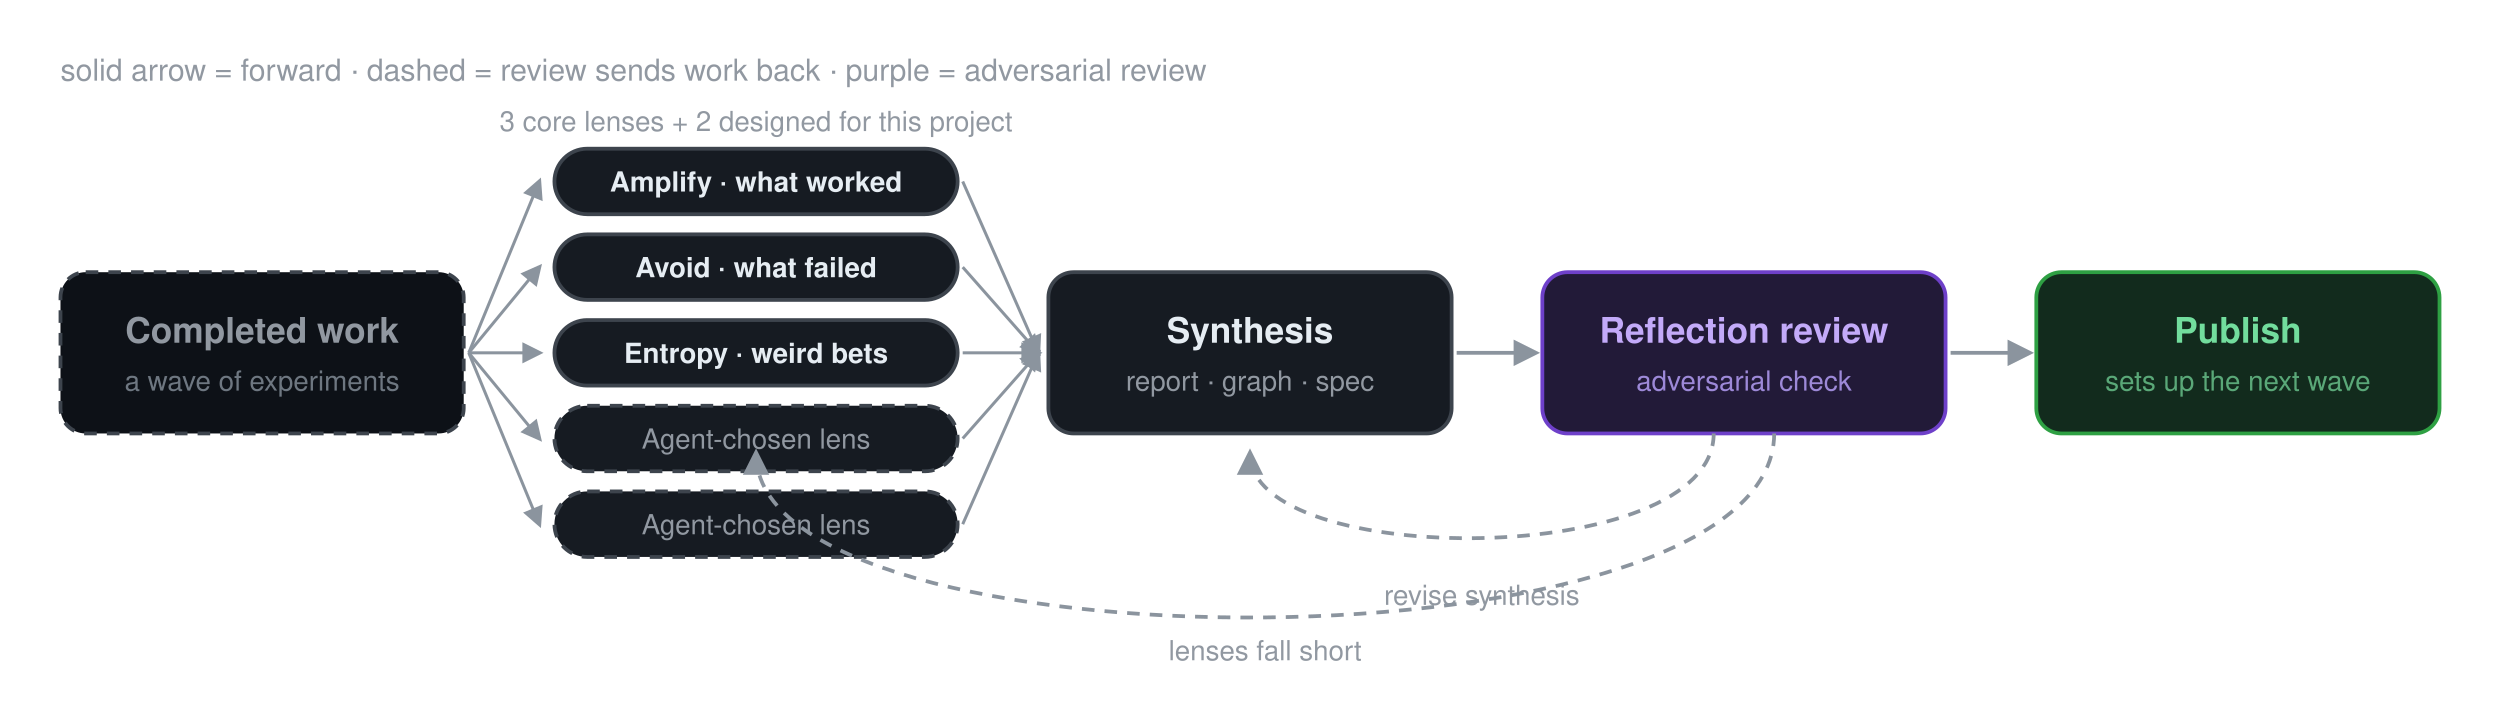
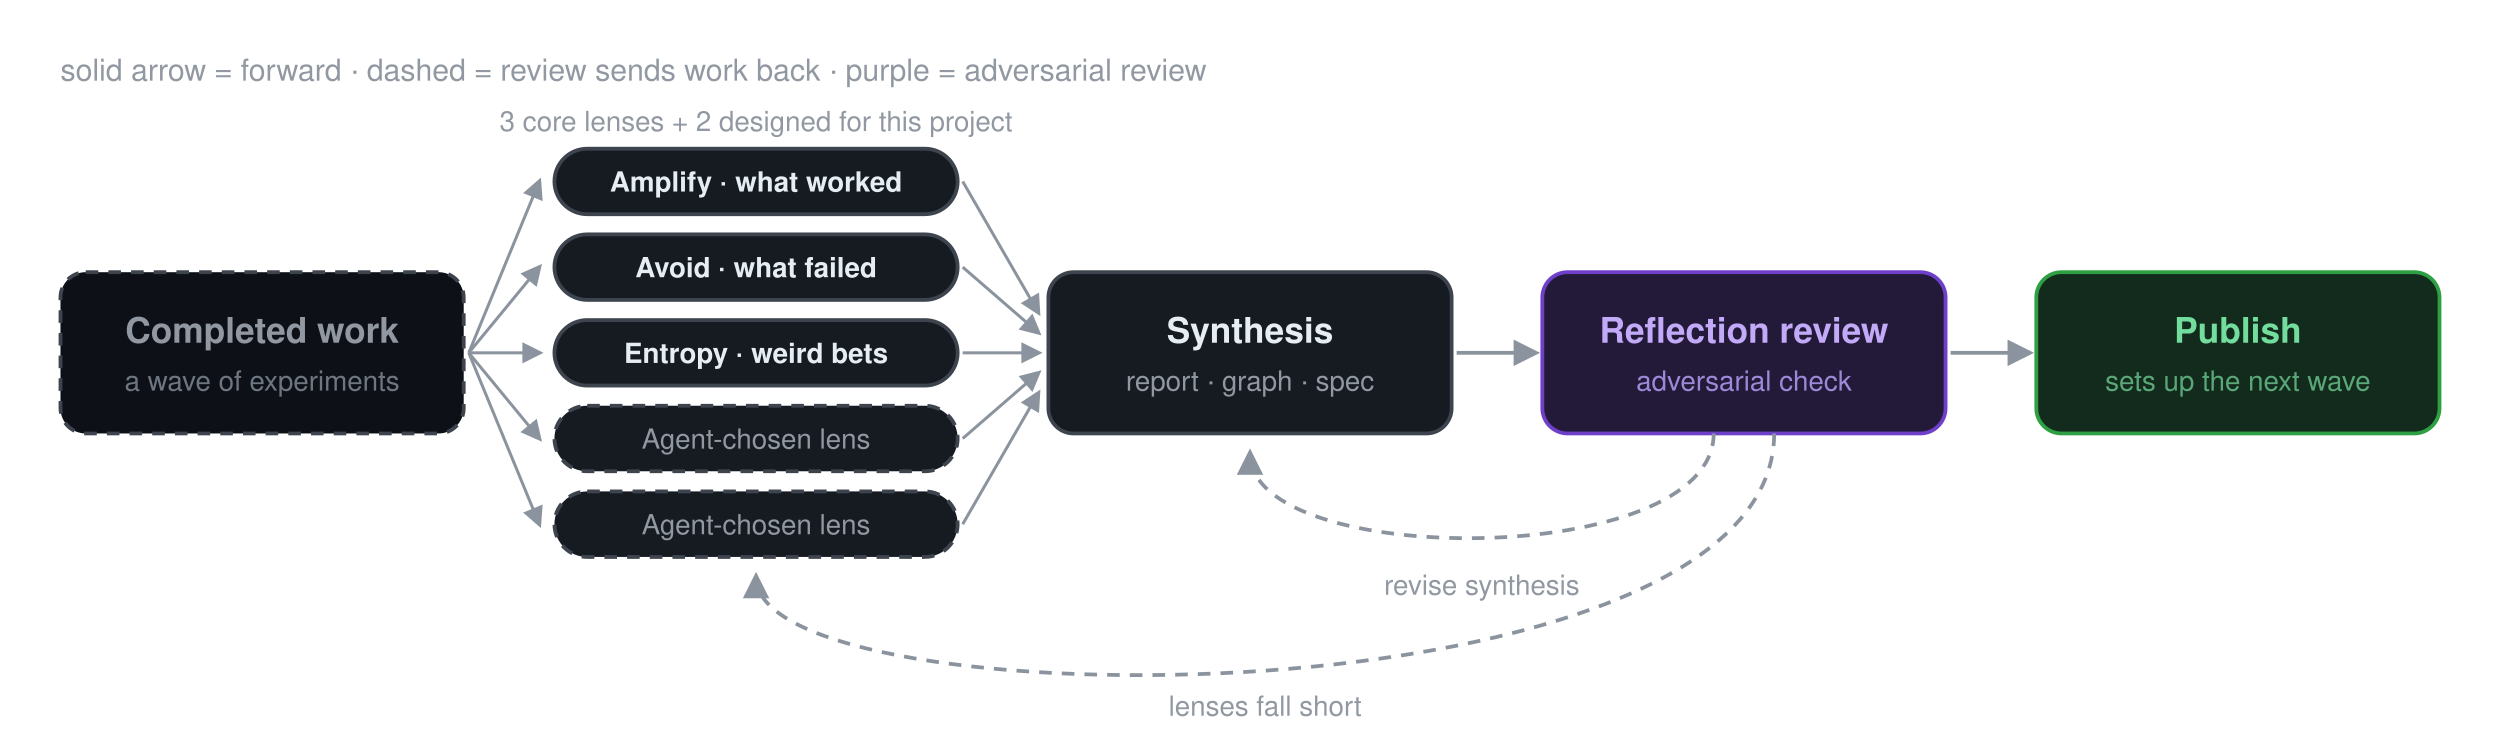
- <svg xmlns="http://www.w3.org/2000/svg" viewBox="0 0 992 280" font-family="-apple-system,BlinkMacSystemFont,'Segoe UI',Helvetica,Arial,sans-serif" role="img" aria-label="Project workflow: a completed wave of experiments fans out to five reflection lenses (Amplify what works, Avoid what failed, Entropy and weird bets, plus two agent-chosen), then synthesis, adversarial review, and publish; rejected reviews send work back to synthesis or the lenses">
+ <svg xmlns="http://www.w3.org/2000/svg" viewBox="0 0 992 296" font-family="-apple-system,BlinkMacSystemFont,'Segoe UI',Helvetica,Arial,sans-serif" role="img" aria-label="Project workflow: a completed wave of experiments fans out to five reflection lenses (Amplify what works, Avoid what failed, Entropy and weird bets, plus two agent-chosen), then synthesis, adversarial review, and publish; rejected reviews send work back to synthesis or the lenses">
  <defs>
    <marker id="fwd" viewBox="0 0 10 10" refX="8" refY="5" markerWidth="7" markerHeight="7" orient="auto-start-reverse">
      <path d="M 0 0 L 10 5 L 0 10 z" fill="#8b949e" />
    </marker>
    <marker id="ret" viewBox="0 0 10 10" refX="8" refY="5" markerWidth="7" markerHeight="7" orient="auto-start-reverse">
      <path d="M 0 0 L 10 5 L 0 10 z" fill="#8b949e" />
    </marker>
  </defs>
  <text x="24" y="32" font-size="12" fill="#9198a1">solid arrow = forward · dashed = review sends work back · purple = adversarial review</text>
  <rect x="24" y="108" width="160" height="64" rx="10" fill="#0d1117" stroke="#3d444d" stroke-width="1.5" stroke-dasharray="5 4" />
  <text x="104" y="136" text-anchor="middle" font-size="14" font-weight="600" fill="#9198a1">Completed work</text>
  <text x="104" y="155" text-anchor="middle" font-size="11" fill="#6e7781">a wave of experiments</text>
  <rect x="416" y="108" width="160" height="64" rx="10" fill="#161b22" stroke="#3d444d" stroke-width="1.5" />
  <text x="496" y="136" text-anchor="middle" font-size="14" font-weight="600" fill="#e6edf3">Synthesis</text>
  <text x="496" y="155" text-anchor="middle" font-size="11" fill="#9198a1">report · graph · spec</text>
  <rect x="612" y="108" width="160" height="64" rx="10" fill="#221a38" stroke="#6e40c9" stroke-width="1.5" />
  <text x="692" y="136" text-anchor="middle" font-size="14" font-weight="600" fill="#c3aaf9">Reflection review</text>
  <text x="692" y="155" text-anchor="middle" font-size="11" fill="#9d89d8">adversarial check</text>
  <rect x="808" y="108" width="160" height="64" rx="10" fill="#122b1d" stroke="#2ea043" stroke-width="1.5" />
  <text x="888" y="136" text-anchor="middle" font-size="14" font-weight="600" fill="#72dd9d">Publish</text>
  <text x="888" y="155" text-anchor="middle" font-size="11" fill="#5aa878">sets up the next wave</text>
  <text x="300" y="52" text-anchor="middle" font-size="11" fill="#9198a1">3 core lenses + 2 designed for this project</text>
  <rect x="220" y="59" width="160" height="26" rx="13" fill="#161b22" stroke="#3d444d" stroke-width="1.5" />
  <text x="300" y="76" text-anchor="middle" font-size="11" font-weight="600" fill="#e6edf3">Amplify · what worked</text>
  <line x1="186" y1="140" x2="214" y2="72" stroke="#8b949e" stroke-width="1.2" marker-end="url(#fwd)" />
-   <line x1="382" y1="72" x2="412" y2="140" stroke="#8b949e" stroke-width="1.2" marker-end="url(#fwd)" />
+   <line x1="382" y1="72" x2="412" y2="124" stroke="#8b949e" stroke-width="1.2" marker-end="url(#fwd)" />
  <rect x="220" y="93" width="160" height="26" rx="13" fill="#161b22" stroke="#3d444d" stroke-width="1.5" />
  <text x="300" y="110" text-anchor="middle" font-size="11" font-weight="600" fill="#e6edf3">Avoid · what failed</text>
  <line x1="186" y1="140" x2="214" y2="106" stroke="#8b949e" stroke-width="1.2" marker-end="url(#fwd)" />
-   <line x1="382" y1="106" x2="412" y2="140" stroke="#8b949e" stroke-width="1.2" marker-end="url(#fwd)" />
+   <line x1="382" y1="106" x2="412" y2="132" stroke="#8b949e" stroke-width="1.2" marker-end="url(#fwd)" />
  <rect x="220" y="127" width="160" height="26" rx="13" fill="#161b22" stroke="#3d444d" stroke-width="1.5" />
  <text x="300" y="144" text-anchor="middle" font-size="11" font-weight="600" fill="#e6edf3">Entropy · weird bets</text>
  <line x1="186" y1="140" x2="214" y2="140" stroke="#8b949e" stroke-width="1.2" marker-end="url(#fwd)" />
  <line x1="382" y1="140" x2="412" y2="140" stroke="#8b949e" stroke-width="1.2" marker-end="url(#fwd)" />
  <rect x="220" y="161" width="160" height="26" rx="13" fill="#161b22" stroke="#3d444d" stroke-width="1.5" stroke-dasharray="5 4" />
  <text x="300" y="178" text-anchor="middle" font-size="11" font-weight="400" fill="#9198a1">Agent-chosen lens</text>
  <line x1="186" y1="140" x2="214" y2="174" stroke="#8b949e" stroke-width="1.2" marker-end="url(#fwd)" />
-   <line x1="382" y1="174" x2="412" y2="140" stroke="#8b949e" stroke-width="1.2" marker-end="url(#fwd)" />
+   <line x1="382" y1="174" x2="412" y2="148" stroke="#8b949e" stroke-width="1.2" marker-end="url(#fwd)" />
  <rect x="220" y="195" width="160" height="26" rx="13" fill="#161b22" stroke="#3d444d" stroke-width="1.5" stroke-dasharray="5 4" />
  <text x="300" y="212" text-anchor="middle" font-size="11" font-weight="400" fill="#9198a1">Agent-chosen lens</text>
  <line x1="186" y1="140" x2="214" y2="208" stroke="#8b949e" stroke-width="1.2" marker-end="url(#fwd)" />
-   <line x1="382" y1="208" x2="412" y2="140" stroke="#8b949e" stroke-width="1.2" marker-end="url(#fwd)" />
+   <line x1="382" y1="208" x2="412" y2="156" stroke="#8b949e" stroke-width="1.2" marker-end="url(#fwd)" />
  <line x1="578" y1="140" x2="609" y2="140" stroke="#8b949e" stroke-width="1.5" marker-end="url(#fwd)" />
  <line x1="774" y1="140" x2="805" y2="140" stroke="#8b949e" stroke-width="1.5" marker-end="url(#fwd)" />
  <path d="M 680 172 C 680 226, 496 226, 496 180" fill="none" stroke="#8b949e" stroke-width="1.5" stroke-dasharray="5 4" marker-end="url(#ret)" />
-   <text x="588" y="240" text-anchor="middle" font-size="11" fill="#9198a1">revise synthesis</text>
-   <path d="M 704 172 C 704 268, 300 268, 300 180" fill="none" stroke="#8b949e" stroke-width="1.5" stroke-dasharray="5 4" marker-end="url(#ret)" />
-   <text x="502" y="262" text-anchor="middle" font-size="11" fill="#9198a1">lenses fall short</text>
+   <text x="588" y="236" text-anchor="middle" font-size="11" fill="#9198a1">revise synthesis</text>
+   <path d="M 704 172 C 704 288, 300 288, 300 229" fill="none" stroke="#8b949e" stroke-width="1.5" stroke-dasharray="5 4" marker-end="url(#ret)" />
+   <text x="502" y="284" text-anchor="middle" font-size="11" fill="#9198a1">lenses fall short</text>
</svg>
